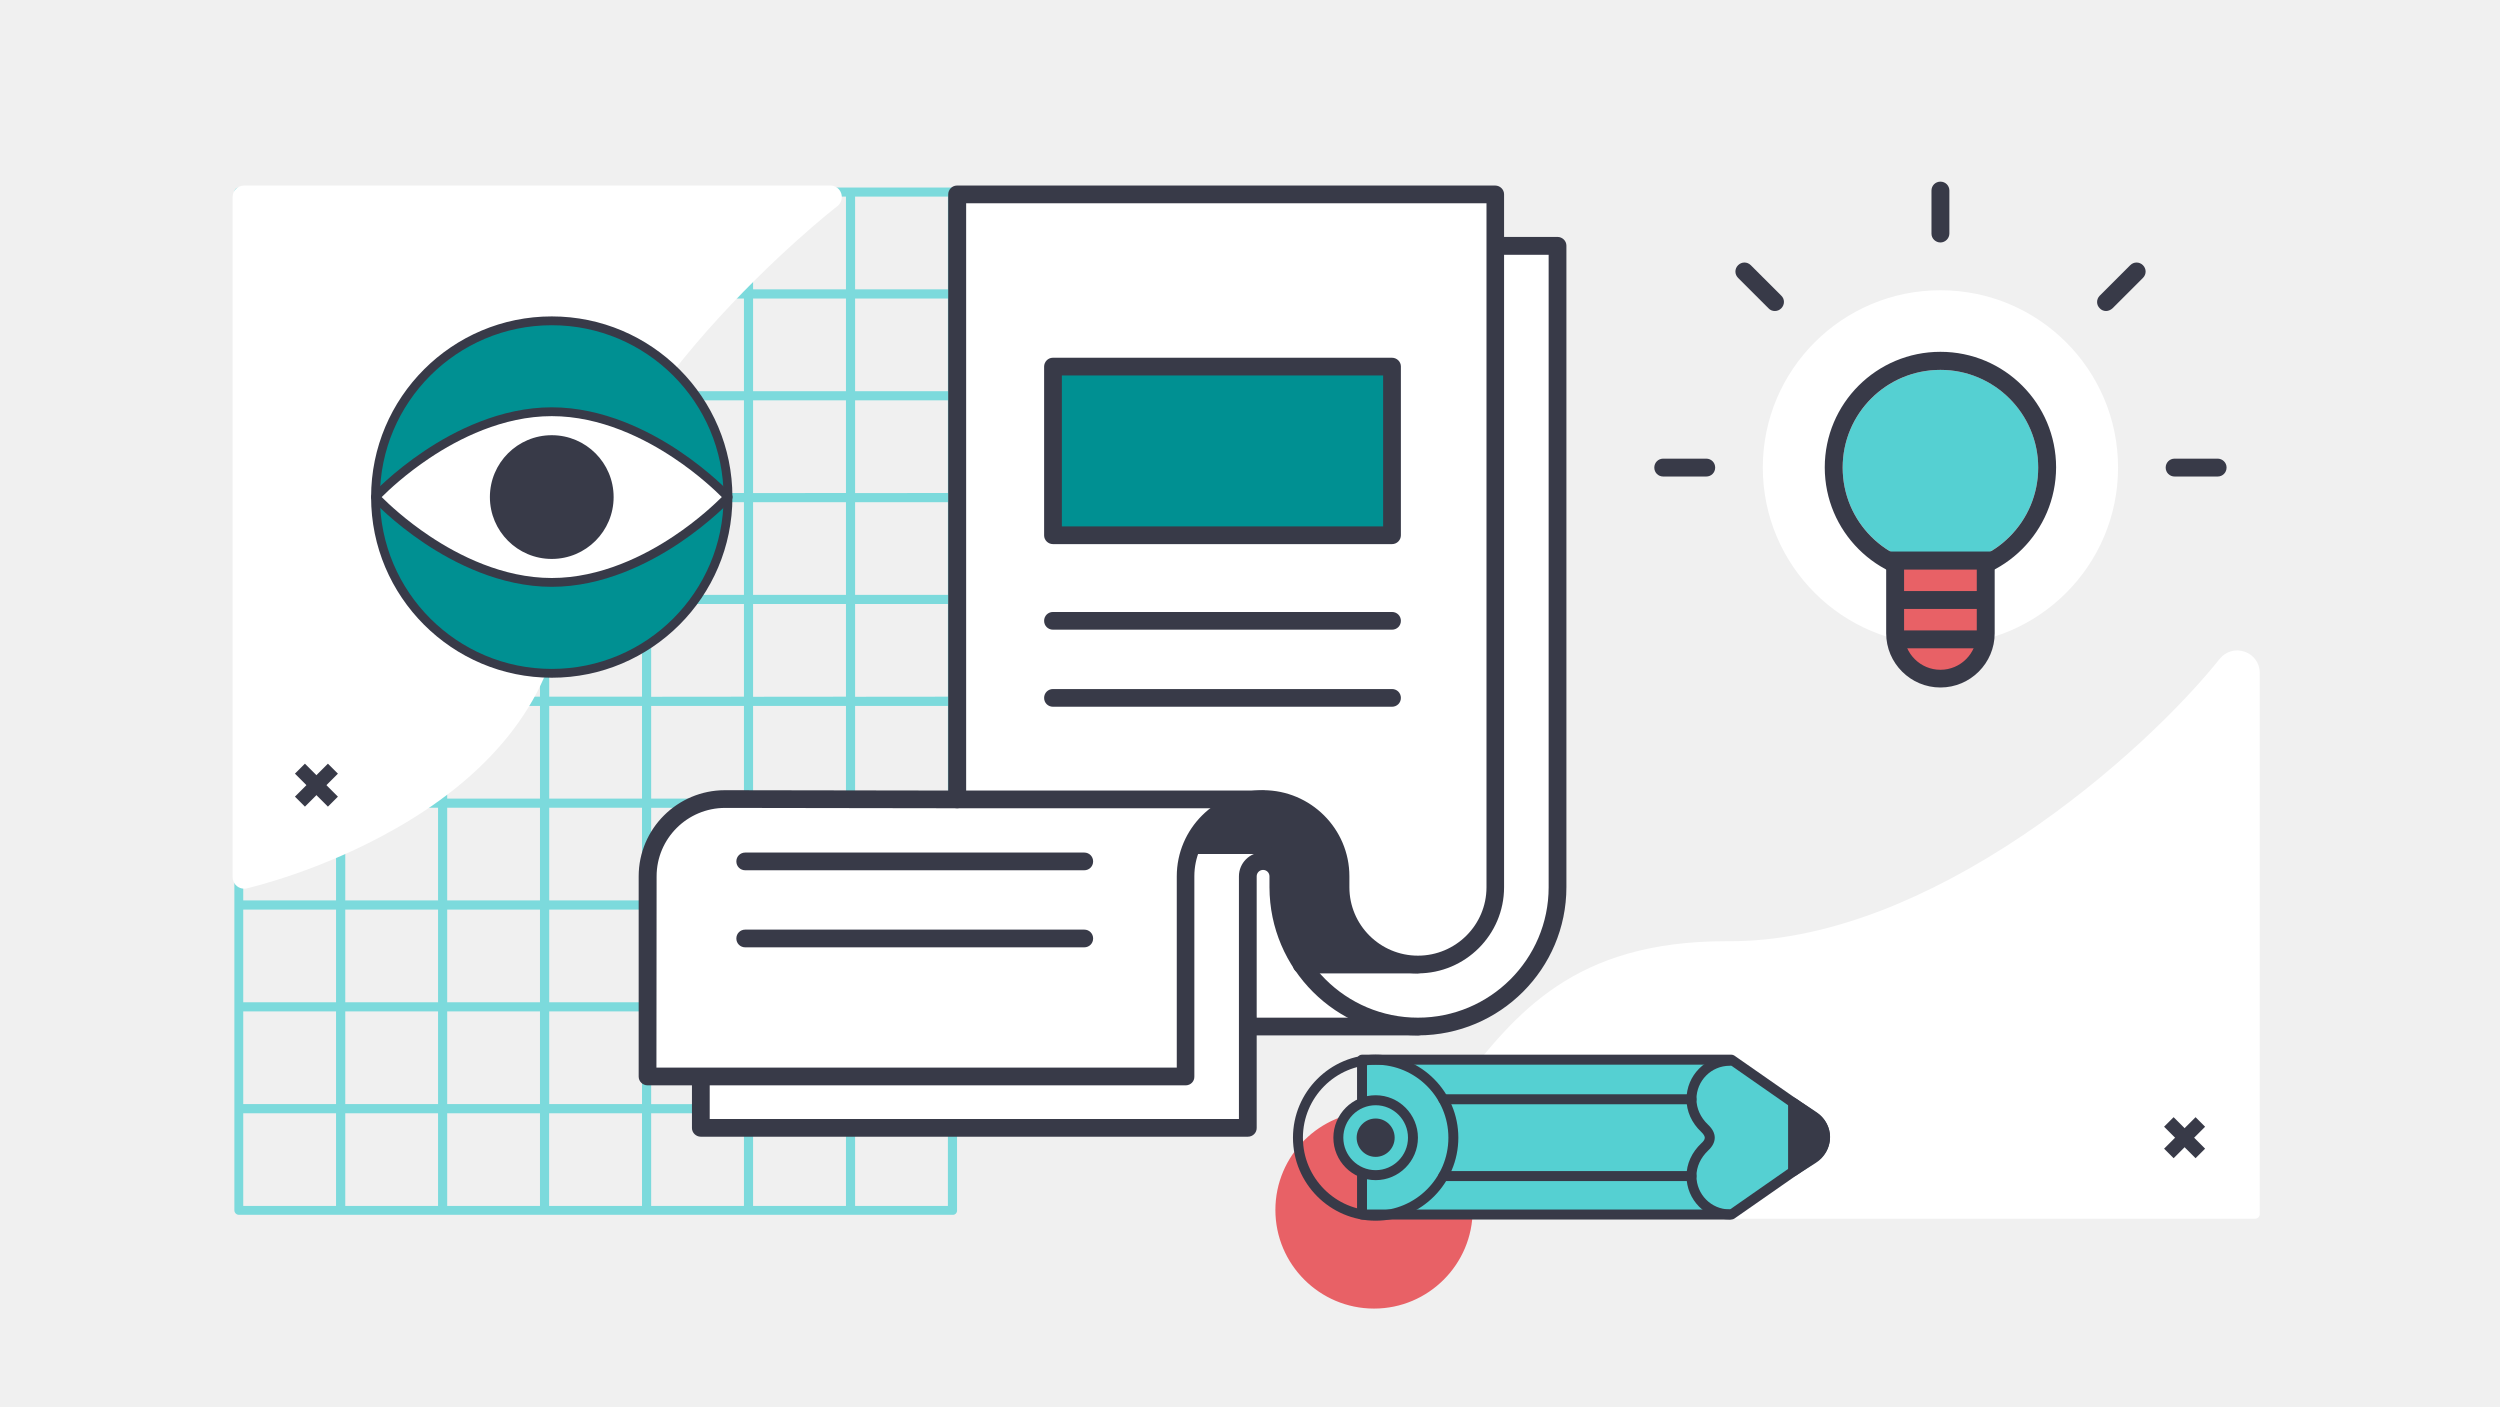
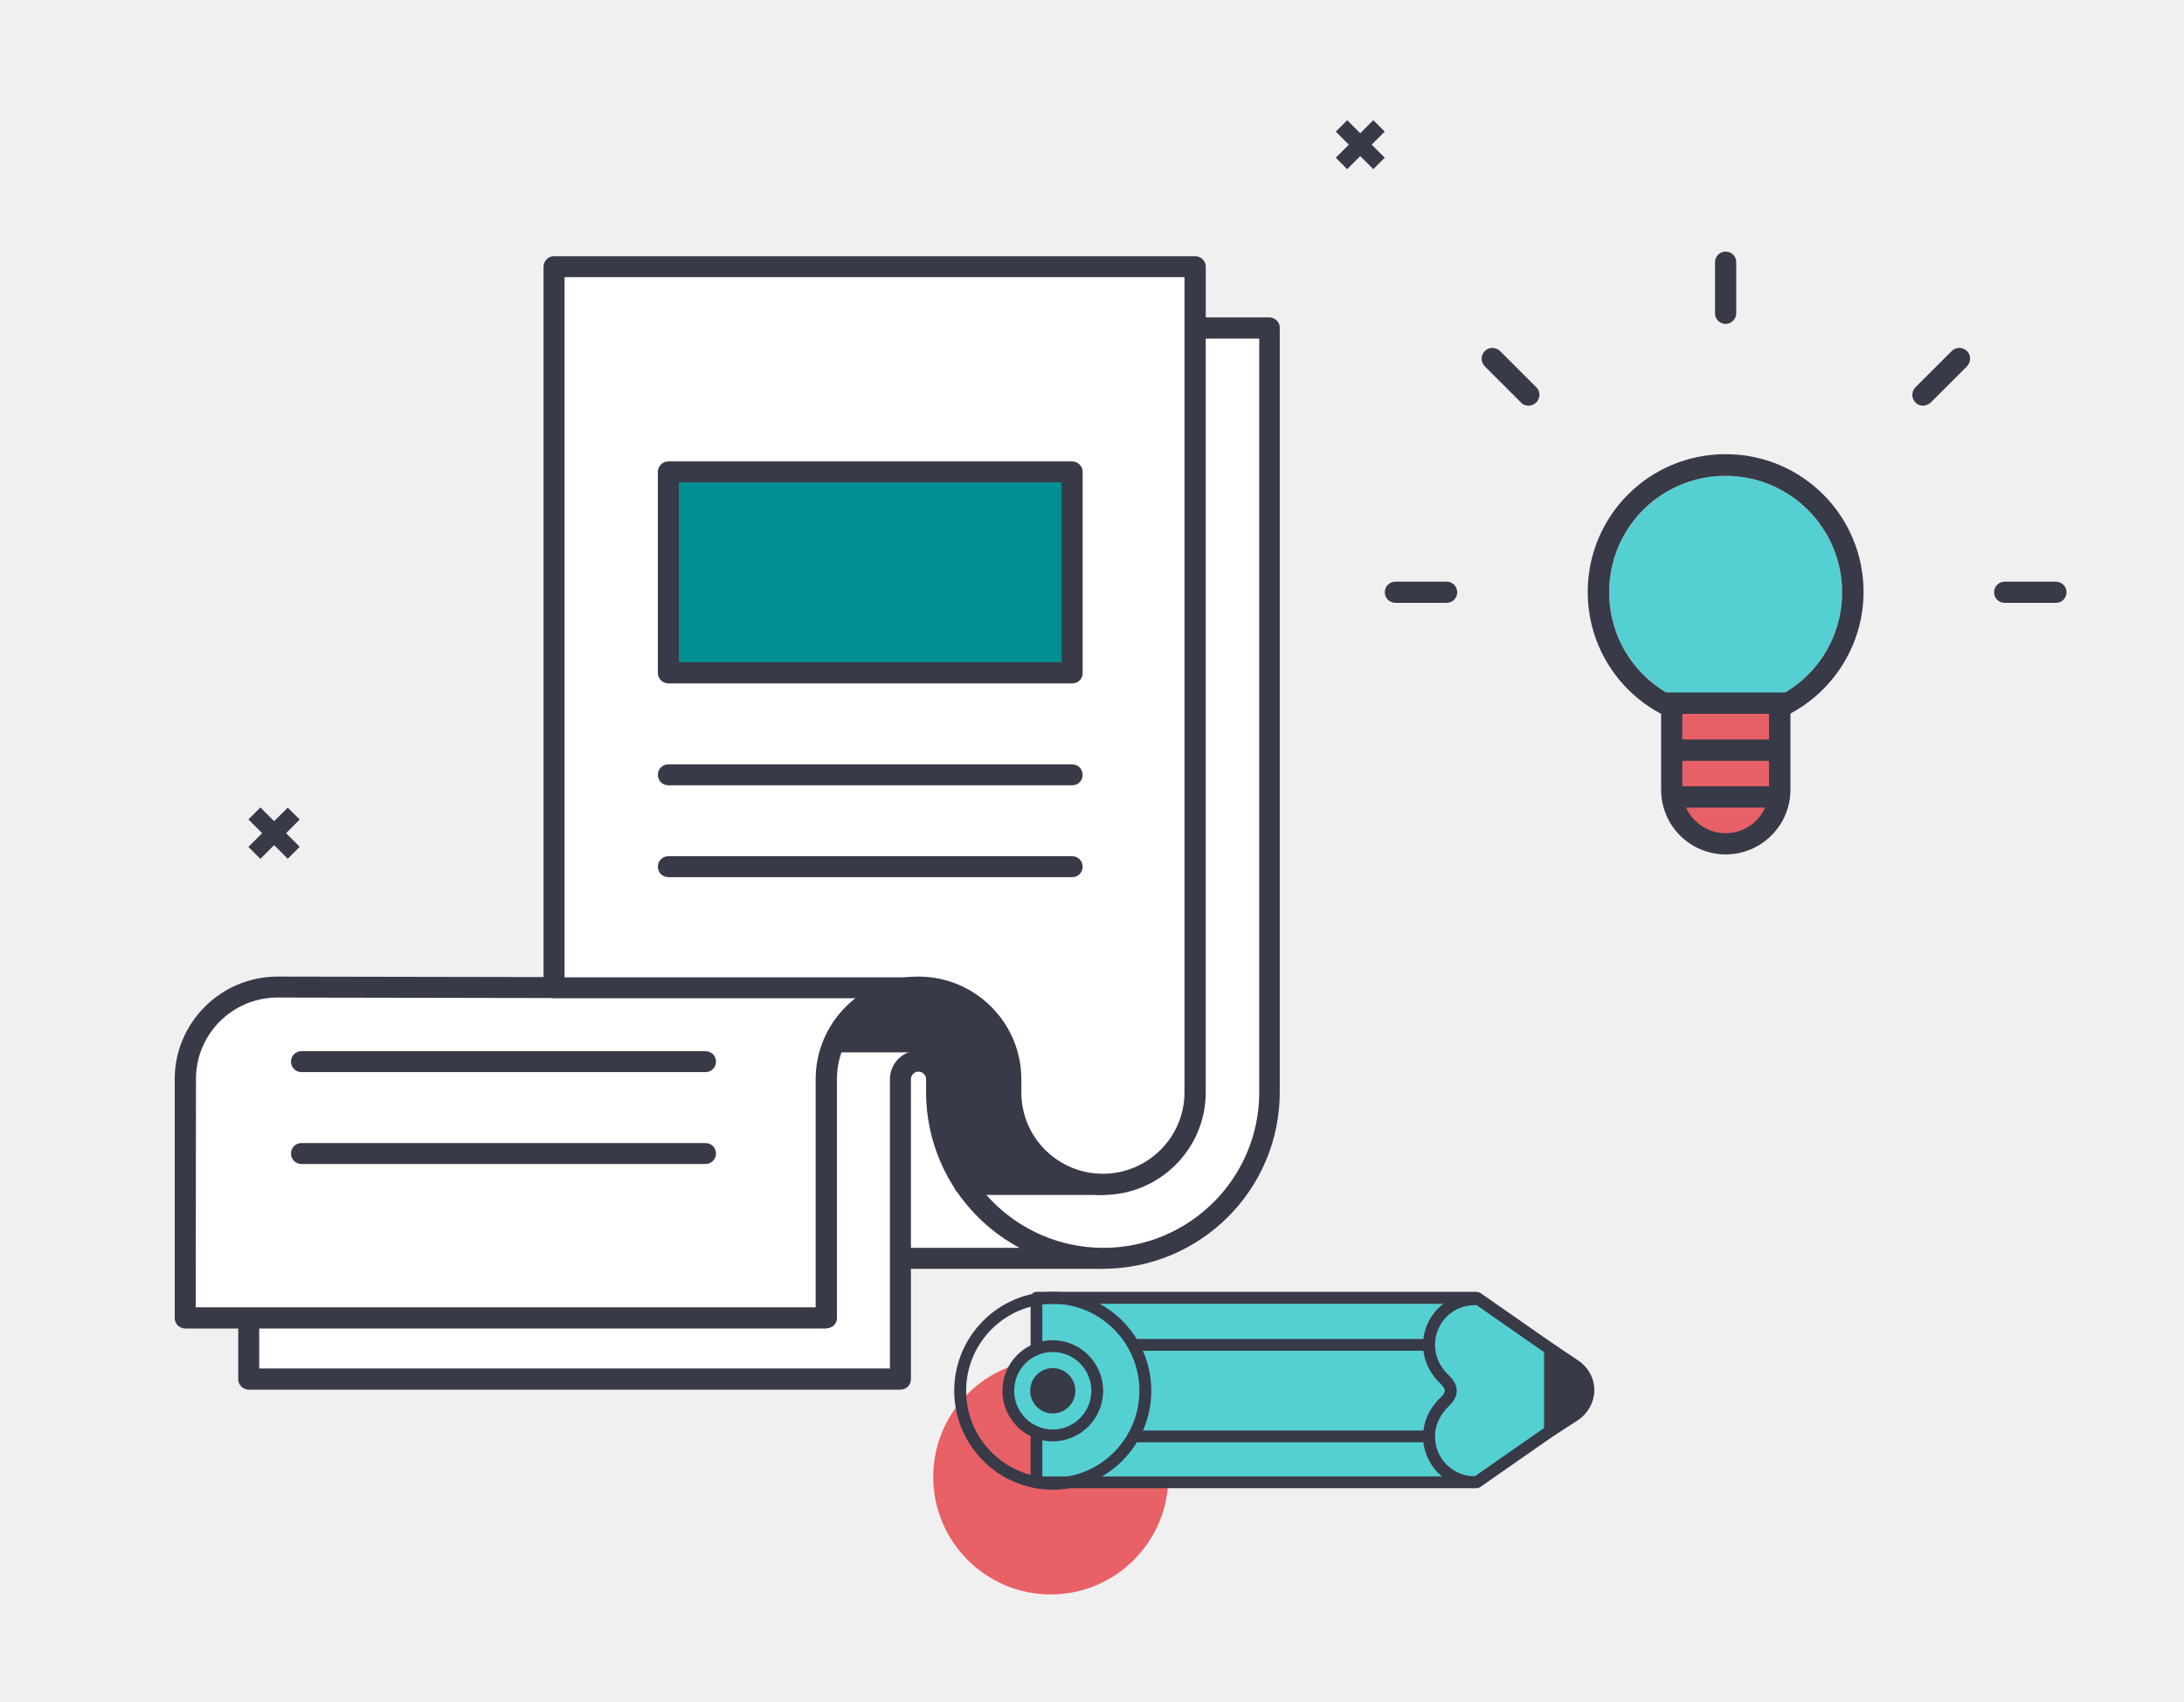
- <svg xmlns="http://www.w3.org/2000/svg" version="1.1" id="Layer_1" x="0px" y="0px" viewBox="0 0 1280 720" style="enable-background:new 0 0 1280 720;" xml:space="preserve">
+ <svg xmlns="http://www.w3.org/2000/svg" version="1.1" id="Layer_1" x="0px" y="0px" viewBox="0 0 813 633.4" style="enable-background:new 0 0 813 633.4;" xml:space="preserve">
  <style type="text/css">
- 	.st0{fill:#7CDADC;}
- 	.st1{fill:#FFFFFF;}
- 	.st2{fill:none;}
- 	.st3{fill:#55D0D2;}
- 	.st4{fill:#383A48;}
- 	.st5{fill:#E86166;}
- 	.st6{fill:#009092;}
+ 	.st0{fill:#55D0D2;}
+ 	.st1{fill:#383A48;}
+ 	.st2{fill:#E86166;}
+ 	.st3{fill:none;}
+ 	.st4{fill:#FFFFFF;}
+ 	.st5{fill:#009092;}
</style>
-   <g transform="translate(42.0 174.0) rotate(90.0 263.0 185.0) scale(0.4674612 0.4680582)">
-     <g transform="translate(-0.0 -0.0)">
-       <path class="st0" d="M1120.5,0H5C2.3,0,0,2.2,0,4.9C0,4.9,0,5,0,5v780.5c0,2.7,2.2,5,4.9,5c0,0,0.1,0,0.1,0h1115.2    c2.7,0,5-2.2,5-4.9c0,0,0-0.1,0-0.1V5c0.3-2.5-1.6-4.7-4.1-5C1120.9,0,1120.7,0,1120.5,0z M1115.5,223.1H1014V121.5h101.5V223.1z     M1115.5,334.6H1014V233.1h101.5V334.6z M1115.5,446.2H1014V344.6h101.5V446.2z M1115.5,557.7H1014V456.2h101.5V557.7z M10,456.2    h101.5v101.5H10V456.2z M10,344.6h101.5v101.5H10V344.6z M10,233.1h101.5v101.5H10V233.1z M121.6,344.6h101.5v101.5H121.6V344.6z     M233.1,344.6h101.5v101.5H233.1V344.6z M344.7,344.6h101.5v101.5H344.7V344.6z M456.2,344.6h101.5v101.5H456.2V344.6z     M567.8,344.6h101.5v101.5H567.8V344.6z M679.3,344.6h101.5v101.5H679.3V344.6z M790.9,344.6h101.5v101.5H790.9L790.9,344.6z     M902.4,344.6h101.5v101.5H902.4L902.4,344.6z M1004,334.6H902.5V233.1H1004L1004,334.6z M892.4,334.6H790.9V233.1h101.5    L892.4,334.6z M780.9,334.6H679.4V233.1h101.5L780.9,334.6z M669.3,334.6H567.8V233.1h101.5V334.6z M557.8,334.6H456.2V233.1    h101.5L557.8,334.6z M446.2,334.6H344.7V233.1h101.5L446.2,334.6z M334.7,334.6H233.1V233.1h101.5L334.7,334.6L334.7,334.6z     M223.1,334.6H121.6V233.1h101.5L223.1,334.6z M121.6,456.2h101.5v101.5H121.6V456.2z M233.1,456.2h101.5v101.5H233.1V456.2z     M344.7,456.2h101.5v101.5H344.7V456.2z M456.2,456.2h101.5v101.5H456.2V456.2z M567.8,456.2h101.5v101.5H567.8V456.2z     M679.3,456.2h101.5v101.5H679.3V456.2z M790.9,456.2h101.5v101.5H790.9L790.9,456.2z M902.4,456.2h101.5v101.5H902.4L902.4,456.2    z M1004,223.1H902.5V121.5H1004V223.1z M892.4,223.1H790.9V121.5h101.5V223.1z M780.9,223.1H679.4V121.5h101.5V223.1z     M669.3,223.1H567.8V121.5h101.5L669.3,223.1z M557.8,223.1H456.2V121.5h101.5L557.8,223.1L557.8,223.1z M446.2,223.1H344.7V121.5    h101.5L446.2,223.1z M334.7,223.1H233.1V121.5h101.5L334.7,223.1L334.7,223.1z M223.1,223.1H121.6V121.5h101.5L223.1,223.1z     M111.6,223.1H10V121.5h101.5v101.6H111.6z M10,567.7h101.5v101.5H10V567.7z M121.6,567.7h101.5v101.5H121.6V567.7z M233.1,567.7    h101.5v101.5H233.1V567.7z M344.7,567.7h101.5v101.5H344.7V567.7z M456.2,567.7h101.5v101.5H456.2V567.7z M567.8,567.7h101.5    v101.5H567.8V567.7z M679.3,567.7h101.5v101.5H679.3V567.7z M790.9,567.7h101.5v101.5H790.9L790.9,567.7z M902.4,567.7h101.5    v101.5H902.4L902.4,567.7z M1014,567.7h101.5v101.5H1014L1014,567.7z M1115.5,111.5H1014V10h101.5V111.5z M1004,111.5H902.5V10    H1004V111.5z M892.4,111.5H790.9V10h101.5V111.5z M780.9,111.5H679.4V10h101.5V111.5z M669.3,111.5H567.8V10h101.5L669.3,111.5z     M557.8,111.5H456.2V10h101.5L557.8,111.5L557.8,111.5z M446.2,111.5H344.7V10h101.5L446.2,111.5z M334.7,111.5H233.1V10h101.5    L334.7,111.5L334.7,111.5z M223.1,111.5H121.6V10h101.5L223.1,111.5z M10,10h101.5v101.5H10V10z M10,679.3h101.5v101.5H10V679.3z     M121.6,679.3h101.5v101.5H121.6V679.3z M233.1,679.3h101.5v101.5H233.1V679.3z M344.7,679.3h101.5v101.5H344.7V679.3z     M456.2,679.3h101.5v101.5H456.2V679.3z M567.8,679.3h101.5v101.5H567.8V679.3z M679.3,679.3h101.5v101.5H679.3V679.3z     M790.9,679.3h101.5v101.5H790.9L790.9,679.3z M902.4,679.3h101.5v101.5H902.4L902.4,679.3z M1115.5,780.8H1014V679.3h101.5V780.8    z" />
-     </g>
-   </g>
-   <g transform="translate(660.0 333.0) rotate(0.0 248.5 145.5) scale(0.4899931 0.4893223)">
-     <g transform="translate(-0.0 -0.0)">
-       <g>
-         <path class="st1" d="M1009.3,23.5v566.2H5c205-47,172.5-282,454.2-280.5C674.7,310.3,898.4,109.8,976.3,12     C987.3-1.7,1009.3,6,1009.3,23.5z" />
-         <path class="st1" d="M1009.3,594.7H5c-2.5,0-4.7-1.9-5-4.4s1.4-4.9,3.9-5.4c87.5-20.1,130.2-74.1,175.4-131.4     c57.9-73.4,117.8-149.2,277.3-149.2c0.9,0,1.8,0,2.7,0c49.7,0.3,103.2-10.5,158.9-31.9c48.3-18.6,98.2-45.1,148.4-78.8     C859.7,131,934,57.1,972.4,8.9C978.8,1,989.1-2,998.6,1.4c9.5,3.3,15.7,12,15.7,22.2v566.2     C1014.3,592.5,1012.1,594.7,1009.3,594.7z M39.2,584.7h965.1V23.5c0-7-4.6-11.2-9-12.7s-10.6-1.2-15.1,4.3     c-38.9,48.8-113.9,123.5-208.1,186.7c-50.8,34.1-101.4,61-150.4,79.8c-56.9,21.9-111.6,32.8-162.6,32.6     c-70.3-0.4-126.9,14.3-173.1,44.9c-41.2,27.3-70.6,64.5-99,100.5C148.5,508.5,108.9,558.8,39.2,584.7z" />
-       </g>
-     </g>
-   </g>
-   <rect x="119" y="95" class="st2" width="312" height="360" />
-   <g transform="translate(-0.0 -0.0)">
-     <g>
-       <path class="st1" d="M124.9,100.9h300.2c0,0-132.1,102.2-142.7,208.4c-10.6,106.2-157.6,139.8-157.6,139.8V100.9z" />
-       <path class="st1" d="M124.9,455c-1.3,0-2.6-0.5-3.6-1.3c-1.4-1.1-2.2-2.8-2.2-4.6V100.9c0-3.3,2.6-5.9,5.9-5.9h300.2    c2.5,0,4.7,1.6,5.5,4c0.8,2.3,0,5.1-2,6.6c-0.4,0.2-33,25.7-66.7,63.8c-30.7,34.8-68.4,87.3-73.7,140.6    c-4.5,45.4-34.1,84.9-85.7,114.2c-38.3,21.9-74.9,30.3-76.4,30.7C125.7,455,125.4,455,124.9,455z M130.8,106.7v334.7    c12.5-3.5,39.2-12.2,66.3-27.7c48.6-27.7,75.4-63.1,79.6-105c4.5-45.4,30.3-94.9,76.8-147.3c21.6-24.4,42.6-43.6,55.4-54.6    C408.9,106.7,130.8,106.7,130.8,106.7z" />
-     </g>
-   </g>
  <g transform="translate(847.0 93.0) rotate(0.0 146.5 129.5) scale(0.916771 0.9161655)">
    <g transform="translate(-0.0 -0.0)">
-       <ellipse class="st1" cx="159.8" cy="159.8" rx="99.2" ry="99.1" />
-       <ellipse class="st3" cx="159.8" cy="159.8" rx="54.6" ry="54.6" />
-       <path class="st4" d="M159.8,224.3c-35.7,0-64.6-28.9-64.6-64.6c0-35.7,28.9-64.6,64.6-64.6c35.7,0,64.6,28.9,64.6,64.6v0    C224.3,195.4,195.5,224.2,159.8,224.3z M159.8,105.2c-30.2,0-54.6,24.4-54.6,54.6s24.4,54.6,54.6,54.6s54.6-24.4,54.6-54.6l0,0    C214.4,129.7,189.9,105.2,159.8,105.2z" />
-       <path class="st5" d="M159.8,277.7L159.8,277.7c-14,0-25.3-11.3-25.3-25.2c0,0,0,0,0-0.1v-40.7h50.6v40.7    C185.1,266.4,173.8,277.7,159.8,277.7z" />
-       <path class="st4" d="M159.8,282.7c-16.7,0-30.3-13.6-30.3-30.3v-45.7h60.6v45.7C190.1,269.1,176.5,282.7,159.8,282.7z     M139.5,216.8v35.7c0,11.2,9.1,20.3,20.3,20.3s20.3-9.1,20.3-20.3l0,0v-35.7L139.5,216.8z" />
-       <rect x="134.5" y="228.8" class="st4" width="50.6" height="10" />
-       <rect x="134.5" y="250.8" class="st4" width="50.6" height="10" />
-       <path class="st4" d="M159.8,34c-2.7,0-5-2.2-5-4.9c0,0,0-0.1,0-0.1V5c0-2.8,2.2-5,5-5s5,2.2,5,5v24C164.8,31.7,162.5,34,159.8,34z    " />
-       <line class="st2" x1="269.2" y1="50.3" x2="252.3" y2="67.3" />
-       <path class="st4" d="M252.3,72.3c-1.3,0-2.6-0.5-3.5-1.5c-2-1.9-2-5-0.1-7c0,0,0.1-0.1,0.1-0.1l17-17c2-2,5.1-2,7.1,0    c2,2,2,5.1,0,7.1l-17,17C254.9,71.7,253.6,72.3,252.3,72.3z" />
-       <path class="st4" d="M314.6,164.8h-24c-2.8,0-5-2.2-5-5s2.2-5,5-5h24c2.7,0,5,2.2,5,4.9c0,0,0,0.1,0,0.1    C319.6,162.6,317.4,164.8,314.6,164.8z" />
-       <line class="st2" x1="50.3" y1="50.3" x2="67.3" y2="67.3" />
-       <path class="st4" d="M67.3,72.3c-1.3,0-2.6-0.5-3.5-1.5l-17-17c-2-2-2-5.1,0-7.1c2-2,5.1-2,7.1,0l17,17c2,1.9,2,5,0.1,7    c0,0-0.1,0.1-0.1,0.1C69.9,71.8,68.7,72.3,67.3,72.3z" />
-       <path class="st4" d="M29,164.8H5c-2.8,0-5-2.2-5-5s2.2-5,5-5h24c2.8,0,5,2.2,5,5S31.8,164.8,29,164.8z" />
-     </g>
-   </g>
-   <g transform="translate(190.0 162.0) rotate(0.0 92.5 92.5) scale(0.4518808 0.4518808)">
-     <g transform="translate(-0.0 -0.0)">
-       <g id="Layer_1_1_-i5">
-         <g>
-           <g>
-             <circle class="st6" cx="204.7" cy="204.7" r="199.7" />
-             <path class="st4" d="M204.7,409.4C91.8,409.4,0,317.6,0,204.7S91.8,0,204.7,0s204.7,91.8,204.7,204.7S317.6,409.4,204.7,409.4z        M204.7,10C97.3,10,10,97.3,10,204.7s87.3,194.7,194.7,194.7s194.7-87.3,194.7-194.7S312.1,10,204.7,10z" />
-           </g>
-           <g>
-             <path class="st1" d="M404.4,204.7c0,0-89.4,96.7-199.7,96.7S5,204.7,5,204.7S94.4,108,204.7,108S404.4,204.7,404.4,204.7z" />
-             <path class="st4" d="M204.7,306.4c-58.2,0-110.4-26.8-144-49.2C24.5,233,2.3,209.1,1.3,208.1c-1.8-1.9-1.8-4.9,0-6.8       c0.9-1,23.2-24.9,59.4-49.1c33.5-22.4,85.8-49.2,144-49.2s110.4,26.8,144,49.2c36.2,24.2,58.4,48.1,59.4,49.1       c1.8,1.9,1.8,4.9,0,6.8c-0.9,1-23.2,24.9-59.4,49.1C315.1,279.6,262.9,306.4,204.7,306.4z M12,204.7c7.4,7.4,27,26,54.5,44.3       c32.3,21.6,82.6,47.4,138.2,47.4s105.9-25.8,138.2-47.4c27.5-18.3,47-36.9,54.5-44.3c-7.4-7.4-27-26-54.5-44.3       c-32.3-21.6-82.6-47.4-138.2-47.4S98.8,138.8,66.5,160.4C39,178.7,19.4,197.3,12,204.7z" />
-           </g>
-           <g>
-             <circle class="st4" cx="204.7" cy="204.7" r="65.1" />
-             <path class="st4" d="M204.7,274.8c-38.7,0-70.1-31.4-70.1-70.1s31.4-70.1,70.1-70.1s70.1,31.4,70.1,70.1       S243.4,274.8,204.7,274.8z M204.7,144.6c-33.1,0-60.1,27-60.1,60.1s27,60.1,60.1,60.1s60.1-27,60.1-60.1       C264.8,171.6,237.8,144.6,204.7,144.6z" />
-           </g>
-         </g>
-       </g>
-       <g id="Isolation_Mode-i5">
- 		</g>
+       <ellipse class="st0" cx="-223.2" cy="139.1" rx="47.3" ry="47.3" />
+       <path class="st1" d="M-223.2,195c-30.9,0-56-25-56-56s25-56,56-56s56,25,56,56l0,0C-167.3,169.9-192.3,194.9-223.2,195z     M-223.2,91.8c-26.2,0-47.3,21.1-47.3,47.3s21.1,47.3,47.3,47.3s47.3-21.1,47.3-47.3l0,0C-175.9,113-197.1,91.8-223.2,91.8z" />
+       <path class="st2" d="M-223.2,241.2L-223.2,241.2c-12.1,0-21.9-9.8-21.9-21.8c0,0,0,0,0-0.1V184h43.8v35.3    C-201.3,231.4-211.1,241.2-223.2,241.2z" />
+       <path class="st1" d="M-223.2,245.6c-14.5,0-26.2-11.8-26.2-26.2v-39.6h52.5v39.6C-196.9,233.8-208.7,245.6-223.2,245.6z     M-240.8,188.5v30.9c0,9.7,7.9,17.6,17.6,17.6c9.7,0,17.6-7.9,17.6-17.6l0,0v-30.9L-240.8,188.5z" />
+       <rect x="-245.1" y="198.9" class="st1" width="43.8" height="8.7" />
+       <rect x="-245.1" y="217.9" class="st1" width="43.8" height="8.7" />
+       <path class="st1" d="M-223.2,30.1c-2.3,0-4.3-1.9-4.3-4.2v-0.1V5c0-2.4,1.9-4.3,4.3-4.3c2.4,0,4.3,1.9,4.3,4.3v20.8    C-218.9,28.1-220.9,30.1-223.2,30.1z" />
+       <line class="st3" x1="-128.4" y1="44.2" x2="-143.1" y2="59" />
+       <path class="st1" d="M-143.1,63.3c-1.1,0-2.3-0.4-3-1.3c-1.7-1.6-1.7-4.3-0.1-6.1l0.1-0.1l14.7-14.7c1.7-1.7,4.4-1.7,6.2,0    c1.7,1.7,1.7,4.4,0,6.2L-139.9,62C-140.8,62.8-141.9,63.3-143.1,63.3z" />
+       <path class="st1" d="M-89.1,143.4h-20.8c-2.4,0-4.3-1.9-4.3-4.3s1.9-4.3,4.3-4.3h20.8c2.3,0,4.3,1.9,4.3,4.2v0.1    C-84.8,141.5-86.7,143.4-89.1,143.4z" />
+       <line class="st3" x1="-318.1" y1="44.2" x2="-303.3" y2="59" />
+       <path class="st1" d="M-303.3,63.3c-1.1,0-2.3-0.4-3-1.3l-14.7-14.7c-1.7-1.7-1.7-4.4,0-6.2c1.7-1.7,4.4-1.7,6.2,0l14.7,14.7    c1.7,1.6,1.7,4.3,0.1,6.1l-0.1,0.1C-301.1,62.9-302.1,63.3-303.3,63.3z" />
+       <path class="st1" d="M-336.5,143.4h-20.8c-2.4,0-4.3-1.9-4.3-4.3s1.9-4.3,4.3-4.3h20.8c2.4,0,4.3,1.9,4.3,4.3    S-334.1,143.4-336.5,143.4z" />
    </g>
  </g>
  <g transform="translate(653.0 569.0) rotate(0.0 50.5 50.5) scale(0.3791121 0.3791121)">
    <g transform="translate(-0.0 -0.0)">
      <g id="Layer_2-i6">
        <g id="circle_2-i6">
-           <circle class="st5" cx="133.2" cy="133.2" r="128.2" />
-           <path class="st5" d="M133.2,266.4C59.8,266.4,0,206.7,0,133.2S59.8,0,133.2,0s133.2,59.8,133.2,133.2S206.7,266.4,133.2,266.4z       M133.2,10C65.2,10,10,65.2,10,133.2s55.2,123.2,123.2,123.2s123.2-55.2,123.2-123.2l0,0C256.3,65.2,201.2,10.1,133.2,10z" />
+           <circle class="st2" cx="-690.7" cy="-50.9" r="111.1" />
+           <path class="st2" d="M-690.7,64.5c-63.6,0-115.4-51.7-115.4-115.4s51.8-115.4,115.4-115.4s115.4,51.8,115.4,115.4      S-627,64.5-690.7,64.5z M-690.7-157.6c-58.9,0-106.7,47.8-106.7,106.7s47.8,106.7,106.7,106.7C-631.8,55.8-584,8-584-50.9l0,0      C-584-109.8-631.8-157.6-690.7-157.6z" />
        </g>
      </g>
    </g>
  </g>
  <g transform="translate(151.0 391.0) rotate(0.0 11.0 11.0) scale(0.7236842 0.7236842)">
    <g transform="translate(-0.0 -0.0)">
      <g id="Layer_1_1_-i7">
        <g>
          <g>
-             <rect x="-1.3" y="10.2" transform="matrix(0.7071 -0.7072 0.7072 0.7071 -6.2841 15.2024)" class="st4" width="33" height="10" />
+             <rect x="-82" y="-116.1" transform="matrix(0.7071 -0.7072 0.7072 0.7071 59.2141 -80.6018)" class="st1" width="28.6" height="8.7" />
          </g>
          <g>
-             <rect x="10.2" y="-1.3" transform="matrix(0.7071 -0.7071 0.7071 0.7071 -6.2849 15.2)" class="st4" width="10" height="33" />
+             <rect x="-72" y="-126.1" transform="matrix(0.7071 -0.7071 0.7071 0.7071 59.2118 -80.5945)" class="st1" width="8.7" height="28.6" />
          </g>
        </g>
      </g>
      <g id="Isolation_Mode-i7">
		</g>
    </g>
  </g>
  <g transform="translate(1108.0 572.0) rotate(0.0 10.5 10.5) scale(0.6907895 0.6907895)">
    <g transform="translate(-0.0 -0.0)">
      <g id="Layer_1_1_-i8">
        <g>
          <g>
-             <rect x="-1.3" y="10.2" transform="matrix(0.7071 -0.7072 0.7072 0.7071 -6.2841 15.2024)" class="st4" width="33" height="10" />
+             <rect x="-885.2" y="-754.4" transform="matrix(0.7071 -0.7072 0.7072 0.7071 275.2913 -835.6161)" class="st1" width="28.6" height="8.7" />
          </g>
          <g>
-             <rect x="10.2" y="-1.3" transform="matrix(0.7071 -0.7071 0.7071 0.7071 -6.2849 15.2)" class="st4" width="10" height="33" />
+             <rect x="-875.3" y="-764.4" transform="matrix(0.7071 -0.7071 0.7071 0.7071 275.2973 -835.5367)" class="st1" width="8.7" height="28.6" />
          </g>
        </g>
      </g>
      <g id="Isolation_Mode-i8">
		</g>
    </g>
  </g>
  <g transform="translate(327.0 95.0) rotate(0.0 237.5 243.5) scale(0.9092649 0.907059)">
    <g transform="translate(-0.0 -0.0)">
-       <polygon class="st1" points="438.7,474.7 343,474.7 336.2,376.9 370.2,371.5   " />
-       <path class="st4" d="M438.7,479.7H343c-2.6,0-4.8-2.1-5-4.7l-6.8-97.8c-0.2-2.6,1.6-4.9,4.2-5.3l34-5.3c1.9-0.3,3.9,0.5,4.9,2.2    L442.8,472c1,1.5,1.1,3.5,0.2,5.1C442.2,478.7,440.5,479.8,438.7,479.7z M347.7,469.7h81.7L367.8,377l-26.3,4.1L347.7,469.7z" />
-       <path class="st1" d="M517.3,34.1v362.1c0,43.4-35.2,78.6-78.6,78.6s-78.6-35.2-78.6-78.6l0,0V390c0-4.7-3.9-8.6-8.6-8.6    s-8.6,3.9-8.6,8.6v142h-308v-53.9l238-88.2c0-43.4,35.2-78.6,78.6-78.6c43.4,0,78.5,35.2,78.6,78.6v6.2c0,4.7,3.9,8.6,8.6,8.6    s8.6-3.9,8.6-8.6v-362H517.3z" />
-       <path class="st4" d="M343,536.9H35c-2.7,0-5-2.2-5-4.9c0,0,0-0.1,0-0.1V478c0-2.1,1.3-4,3.3-4.7l234.8-87c1.9-46.1,40.9-82,87-80    c44.8,1.9,80.1,38.7,80.1,83.5v6.2c0,2,1.6,3.6,3.6,3.6s3.6-1.6,3.6-3.6V34c0-2.7,2.2-5,4.9-5c0,0,0.1,0,0.1,0h70    c2.7,0,5,2.2,5,4.9c0,0,0,0.1,0,0.1v362c0,46.2-37.4,83.6-83.5,83.7c-46.2,0-83.6-37.4-83.7-83.6v-6.2c0-2-1.6-3.6-3.6-3.6    s-3.6,1.6-3.6,3.6V532C348,534.7,345.8,536.9,343,536.9C343,536.9,343,536.9,343,536.9z M40,526.9h298v-137    c0-7.5,6.1-13.6,13.6-13.6s13.6,6.1,13.6,13.6v6.2c0,40.6,33,73.6,73.6,73.6s73.6-33,73.6-73.6v-357h-60v357    c0,7.5-6.1,13.6-13.6,13.6s-13.6-6.1-13.6-13.6l0,0v-6.2c0-40.6-33-73.6-73.6-73.6s-73.6,33-73.6,73.6c0,2.1-1.3,4-3.3,4.7    L40,481.6V526.9z" />
-       <polyline class="st4" points="351.6,372.3 308.8,372.3 302.4,375.2 321.4,328.2 393.4,328.2 438.7,439.7 373.4,439.7   " />
-       <path class="st4" d="M438.7,444.7h-65.4c-2.8,0-5-2.2-5-5s2.2-5,5-5h57.9l-41.3-101.5h-65.2l-13.8,34.1h40.6c2.8,0,5,2.2,5,5    s-2.2,5-5,5h-41.7l-5.5,2.5c-2.6,1.1-5.5-0.1-6.6-2.6c-0.5-1.2-0.5-2.6-0.1-3.9l19-47c0.8-1.9,2.6-3.1,4.6-3.1h72    c2,0,3.9,1.2,4.6,3.1l45.4,111.5c0.6,1.6,0.4,3.3-0.5,4.7C441.8,443.9,440.3,444.7,438.7,444.7z" />
-       <path class="st1" d="M179.3,346.5V5h303v391.1c0,24.1-19.5,43.6-43.5,43.6c0,0,0,0-0.1,0l0,0c-24.1,0-43.6-19.5-43.6-43.5    c0,0,0,0,0-0.1v-6.2c0-24.1-19.5-43.6-43.5-43.6c0,0,0,0-0.1,0l0,0c-24.1,0-43.6,19.5-43.6,43.5c0,0,0,0,0,0.1v113H4.9v-113    c0-24.1,19.5-43.6,43.5-43.6c0,0,0,0,0.1,0l0,0L179.3,346.5z" />
-       <path class="st4" d="M308,507.9H5c-2.7,0-5-2.2-5-4.9c0,0,0-0.1,0-0.1v-113c0-26.8,21.8-48.6,48.6-48.6l125.7,0.2V5    c0-2.7,2.2-5,4.9-5c0,0,0.1,0,0.1,0h303c2.7,0,5,2.2,5,4.9c0,0,0,0.1,0,0.1v391.1c0,26.8-21.8,48.6-48.6,48.6    s-48.6-21.8-48.6-48.6v-6.2c0-21.3-17.3-38.6-38.6-38.6s-38.6,17.3-38.6,38.6v113c0.1,2.7-2,4.9-4.7,5    C308.1,507.9,308.1,507.9,308,507.9z M10,497.9h293v-108c0-26.8,21.8-48.6,48.6-48.6s48.6,21.8,48.6,48.6v6.2    c0,21.3,17.3,38.6,38.6,38.6s38.6-17.3,38.6-38.6l0,0V10h-293v336.5c0,1.3-0.5,2.6-1.5,3.5c-0.9,0.9-2.2,1.5-3.5,1.5l0,0    l-130.7-0.2c-21.3,0-38.6,17.3-38.6,38.6L10,497.9L10,497.9z" />
-       <path class="st4" d="M351.6,351.5H179.3c-2.8,0-5-2.2-5-5s2.2-5,5-5h172.3c2.7,0,5,2.2,5,4.9c0,0,0,0.1,0,0.1    C356.6,349.3,354.4,351.5,351.6,351.5z" />
-       <rect x="233.3" y="102.2" class="st6" width="190.9" height="95.2" />
-       <path class="st4" d="M424.2,202.4H233.3c-2.7,0-5-2.2-5-4.9c0,0,0-0.1,0-0.1v-95.2c0-2.7,2.2-5,4.9-5c0,0,0.1,0,0.1,0h190.9    c2.7,0,5,2.2,5,4.9c0,0,0,0.1,0,0.1v95.2C429.2,200.1,427,202.4,424.2,202.4C424.3,202.4,424.2,202.4,424.2,202.4z M238.3,192.4    h180.9v-85.2H238.3L238.3,192.4z" />
-       <path class="st4" d="M424.2,250.7H233.3c-2.8,0-5-2.2-5-5s2.2-5,5-5h190.9c2.8,0,5,2.2,5,5S427,250.7,424.2,250.7z" />
-       <path class="st4" d="M424.2,294.2H233.3c-2.8,0-5-2.2-5-5s2.2-5,5-5h190.9c2.8,0,5,2.2,5,5S427,294.2,424.2,294.2z" />
-       <path class="st4" d="M250.9,386.5H60c-2.8,0-5-2.2-5-5s2.2-5,5-5h190.9c2.8,0,5,2.2,5,5S253.7,386.5,250.9,386.5z" />
-       <path class="st4" d="M250.9,430H60c-2.8,0-5-2.2-5-5s2.2-5,5-5h190.9c2.8,0,5,2.2,5,5S253.7,430,250.9,430z" />
+       <polygon class="st4" points="91.9,411.6 9,411.6 3.1,326.9 32.6,322.2   " />
+       <path class="st1" d="M91.9,415.9H9c-2.3,0-4.2-1.8-4.3-4.1l-5.9-84.7c-0.2-2.3,1.4-4.2,3.6-4.6l29.5-4.6c1.6-0.3,3.4,0.4,4.2,1.9    l59.3,89.4c0.9,1.3,1,3,0.2,4.4C94.9,415.1,93.5,416,91.9,415.9z M13.1,407.3h70.8L30.5,327l-22.8,3.6L13.1,407.3z" />
+       <path class="st4" d="M160,29.9v313.7c0,37.6-30.5,68.1-68.1,68.1s-68.1-30.5-68.1-68.1l0,0v-5.4c0-4.1-3.4-7.5-7.5-7.5    s-7.5,3.4-7.5,7.5v123h-266.8v-46.7l206.2-76.4c0-37.6,30.5-68.1,68.1-68.1s68,30.5,68.1,68.1v5.4c0,4.1,3.4,7.5,7.5,7.5    s7.5-3.4,7.5-7.5V29.9L160,29.9L160,29.9z" />
+       <path class="st1" d="M9,465.5h-266.8c-2.3,0-4.3-1.9-4.3-4.2v-0.1v-46.7c0-1.8,1.1-3.5,2.9-4.1L-55.9,335    c1.6-39.9,35.4-71,75.4-69.3c38.8,1.6,69.4,33.5,69.4,72.3v5.4c0,1.7,1.4,3.1,3.1,3.1c1.7,0,3.1-1.4,3.1-3.1V29.8    c0-2.3,1.9-4.3,4.2-4.3h0.1h60.6c2.3,0,4.3,1.9,4.3,4.2v0.1v313.6c0,40-32.4,72.4-72.3,72.5c-40,0-72.4-32.4-72.5-72.4v-5.4    c0-1.7-1.4-3.1-3.1-3.1s-3.1,1.4-3.1,3.1v123.1C13.3,463.6,11.4,465.5,9,465.5L9,465.5z M-253.5,456.8H4.7V338.1    c0-6.5,5.3-11.8,11.8-11.8s11.8,5.3,11.8,11.8v5.4c0,35.2,28.6,63.8,63.8,63.8s63.8-28.6,63.8-63.8V34.2h-52v309.3    c0,6.5-5.3,11.8-11.8,11.8c-6.5,0-11.8-5.3-11.8-11.8l0,0v-5.4c0-35.2-28.6-63.8-63.8-63.8s-63.8,28.6-63.8,63.8    c0,1.8-1.1,3.5-2.9,4.1l-203.3,75.4V456.8z" />
+       <polyline class="st1" points="16.4,322.9 -20.6,322.9 -26.2,325.4 -9.7,284.7 52.7,284.7 91.9,381.3 35.3,381.3   " />
+       <path class="st1" d="M91.9,385.6H35.2c-2.4,0-4.3-1.9-4.3-4.3s1.9-4.3,4.3-4.3h50.2L49.6,289H-6.9l-12,29.5h35.2    c2.4,0,4.3,1.9,4.3,4.3c0,2.4-1.9,4.3-4.3,4.3h-36.1l-4.8,2.2c-2.3,1-4.8-0.1-5.7-2.3c-0.4-1-0.4-2.3-0.1-3.4l16.5-40.7    c0.7-1.6,2.3-2.7,4-2.7h62.4c1.7,0,3.4,1,4,2.7l39.3,96.6c0.5,1.4,0.3,2.9-0.4,4.1C94.6,384.9,93.3,385.6,91.9,385.6z" />
+       <path class="st4" d="M-132.8,300.5V4.7h262.5v338.8c0,20.9-16.9,37.8-37.7,37.8c0,0,0,0-0.1,0l0,0c-20.9,0-37.8-16.9-37.8-37.7    c0,0,0,0,0-0.1v-5.4c0-20.9-16.9-37.8-37.7-37.8c0,0,0,0-0.1,0l0,0c-20.9,0-37.8,16.9-37.8,37.7c0,0,0,0,0,0.1V436h-262.5v-97.9    c0-20.9,16.9-37.8,37.7-37.8c0,0,0,0,0.1,0l0,0L-132.8,300.5z" />
+       <path class="st1" d="M-21.3,440.4h-262.5c-2.3,0-4.3-1.9-4.3-4.2V436v-97.9c0-23.2,18.9-42.1,42.1-42.1l108.9,0.2V4.7    c0-2.3,1.9-4.3,4.2-4.3h0.1h262.5c2.3,0,4.3,1.9,4.3,4.2v0.1v338.8c0,23.2-18.9,42.1-42.1,42.1s-42.1-18.9-42.1-42.1v-5.4    c0-18.5-15-33.4-33.4-33.4s-33.4,15-33.4,33.4V436c0.1,2.3-1.7,4.2-4.1,4.3C-21.2,440.4-21.2,440.4-21.3,440.4z M-279.5,431.7    h253.8v-93.6c0-23.2,18.9-42.1,42.1-42.1s42.1,18.9,42.1,42.1v5.4c0,18.5,15,33.4,33.4,33.4s33.4-15,33.4-33.4l0,0V9h-253.8v291.5    c0,1.1-0.4,2.3-1.3,3c-0.8,0.8-1.9,1.3-3,1.3l0,0l-113.2-0.2c-18.5,0-33.4,15-33.4,33.4L-279.5,431.7L-279.5,431.7z" />
+       <path class="st1" d="M16.4,304.9h-149.3c-2.4,0-4.3-1.9-4.3-4.3c0-2.4,1.9-4.3,4.3-4.3H16.4c2.3,0,4.3,1.9,4.3,4.2v0.1    C20.8,303,18.9,304.9,16.4,304.9z" />
+       <rect x="-86" y="88.9" class="st5" width="165.4" height="82.5" />
+       <path class="st1" d="M79.3,175.7H-86c-2.3,0-4.3-1.9-4.3-4.2v-0.1V88.9c0-2.3,1.9-4.3,4.2-4.3h0.1H79.3c2.3,0,4.3,1.9,4.3,4.2v0.1    v82.5C83.7,173.7,81.8,175.7,79.3,175.7C79.4,175.7,79.3,175.7,79.3,175.7z M-81.7,167H75V93.2H-81.7V167z" />
+       <path class="st1" d="M79.3,217.5H-86c-2.4,0-4.3-1.9-4.3-4.3s1.9-4.3,4.3-4.3H79.3c2.4,0,4.3,1.9,4.3,4.3S81.8,217.5,79.3,217.5z" />
+       <path class="st1" d="M79.3,255.2H-86c-2.4,0-4.3-1.9-4.3-4.3s1.9-4.3,4.3-4.3H79.3c2.4,0,4.3,1.9,4.3,4.3S81.8,255.2,79.3,255.2z" />
+       <path class="st1" d="M-70.8,335.2h-165.4c-2.4,0-4.3-1.9-4.3-4.3s1.9-4.3,4.3-4.3h165.4c2.4,0,4.3,1.9,4.3,4.3    S-68.4,335.2-70.8,335.2z" />
+       <path class="st1" d="M-70.8,372.9h-165.4c-2.4,0-4.3-1.9-4.3-4.3c0-2.4,1.9-4.3,4.3-4.3h165.4c2.4,0,4.3,1.9,4.3,4.3    C-66.5,371-68.4,372.9-70.8,372.9z" />
    </g>
  </g>
  <g transform="translate(937.0 540.0) rotate(180.0 -137.5 42.5) scale(-0.5094479 0.511432)">
    <g transform="translate(-0.0 -0.0)">
      <g>
        <g>
-           <path class="st3" d="M440.7,161.2H69.4V6.2h371.3l84.1,58.4c13.3,9.3,13.3,29,0,38.2L440.7,161.2z" />
-           <path class="st4" d="M440.7,166.2H69.4c-2.8,0-5-2.2-5-5V6.2c0-2.8,2.2-5,5-5h371.3c1,0,2,0.3,2.9,0.9l84.1,58.4      c7.6,5.3,12.1,14,12.1,23.3c0,9.2-4.6,17.9-12.1,23.1l-84.1,58.4C442.7,165.9,441.7,166.2,440.7,166.2z M74.4,156.2h364.7      l82.8-57.5c5-3.4,7.8-8.9,7.8-14.9c0-6.1-2.8-11.6-7.8-15.1l-82.8-57.5H74.4V156.2z" />
+           <path class="st0" d="M-220.4,277.6h-321.7V143.3h321.7l72.9,50.6c11.5,8.1,11.5,25.1,0,33.1L-220.4,277.6z" />
+           <path class="st1" d="M-220.4,281.9h-321.7c-2.4,0-4.3-1.9-4.3-4.3V143.3c0-2.4,1.9-4.3,4.3-4.3h321.7c0.9,0,1.7,0.3,2.5,0.8      l72.9,50.6c6.6,4.6,10.5,12.1,10.5,20.2c0,8-4,15.5-10.5,20l-72.9,50.6C-218.7,281.6-219.6,281.9-220.4,281.9z M-537.8,273.2      h315.9l71.7-49.8c4.3-2.9,6.8-7.7,6.8-12.9c0-5.3-2.4-10-6.8-13.1l-71.7-49.8h-315.9V273.2z" />
        </g>
        <g>
-           <ellipse class="st3" cx="83.1" cy="83.1" rx="39.8" ry="39.9" />
-           <path class="st4" d="M83.1,166.2C37.3,166.2,0,128.9,0,83.1S37.3,0,83.1,0s83.1,37.3,83.1,83.1S128.9,166.2,83.1,166.2z       M83.1,10C42.8,10,10,42.8,10,83.1s32.8,73.1,73.1,73.1s73.1-32.8,73.1-73.1S123.4,10,83.1,10z" />
+           <ellipse class="st0" cx="-530.2" cy="209.9" rx="34.5" ry="-34.6" />
+           <path class="st1" d="M-530.2,281.9c-39.7,0-72-32.3-72-72s32.3-72,72-72s72,32.3,72,72S-490.5,281.9-530.2,281.9z M-530.2,146.6      c-34.9,0-63.3,28.4-63.3,63.3s28.4,63.3,63.3,63.3s63.3-28.4,63.3-63.3S-495.3,146.6-530.2,146.6z" />
        </g>
        <g>
-           <ellipse class="st4" cx="83.1" cy="83.1" rx="19.1" ry="19.2" />
-           <path class="st4" d="M83.1,125.6c-23.4,0-42.5-19.1-42.5-42.5s19.1-42.5,42.5-42.5s42.5,19.1,42.5,42.5S106.5,125.6,83.1,125.6z       M83.1,50.6c-17.9,0-32.5,14.6-32.5,32.5s14.6,32.5,32.5,32.5s32.5-14.6,32.5-32.5S101,50.6,83.1,50.6z" />
+           <ellipse class="st1" cx="-530.2" cy="209.9" rx="16.5" ry="-16.6" />
+           <path class="st1" d="M-530.2,246.7c-20.3,0-36.8-16.5-36.8-36.8s16.5-36.8,36.8-36.8s36.8,16.5,36.8,36.8      S-510,246.7-530.2,246.7z M-530.2,181.7c-15.5,0-28.2,12.6-28.2,28.2s12.6,28.2,28.2,28.2c15.5,0,28.2-12.6,28.2-28.2      S-514.7,181.7-530.2,181.7z" />
        </g>
        <g>
-           <path class="st4" d="M438.8,165c-23.9,0-43.3-19.5-43.3-43.4c0-12.1,5.2-23.7,14.8-32.7c2.4-2.3,3.6-4.3,3.6-5.9      c0-1.9-1.8-4-3.4-5.4c-9.7-9.1-15-20.7-15-32.9c0-23.9,19.4-43.4,43.3-43.4c2.8,0,5,2.2,5,5s-2.2,5-5,5      c-18.4,0-33.3,15-33.3,33.4c0,9.3,4.2,18.4,11.8,25.6c4.3,4,6.5,8.2,6.6,12.7c0,4.5-2.2,8.9-6.8,13.2      c-7.5,7.1-11.6,16.2-11.6,25.5c0,18.4,14.9,33.4,33.3,33.4c2.8,0,5,2.2,5,5S441.6,165,438.8,165z" />
+           <path class="st1" d="M-222.1,280.9c-20.7,0-37.5-16.9-37.5-37.6c0-10.5,4.5-20.5,12.8-28.3c2.1-2,3.1-3.7,3.1-5.1      c0-1.6-1.6-3.5-2.9-4.7c-8.4-7.9-13-17.9-13-28.5c0-20.7,16.8-37.6,37.5-37.6c2.4,0,4.3,1.9,4.3,4.3s-1.9,4.3-4.3,4.3      c-15.9,0-28.8,13-28.8,28.9c0,8.1,3.6,15.9,10.2,22.2c3.7,3.5,5.6,7.1,5.7,11c0,3.9-1.9,7.7-5.9,11.4c-6.5,6.2-10,14-10,22.1      c0,15.9,12.9,28.9,28.8,28.9c2.4,0,4.3,1.9,4.3,4.3S-219.7,280.9-222.1,280.9z" />
        </g>
        <g>
-           <path class="st4" d="M502.6,49.2v69.1l20.7-13.7c15.3-10.1,15.1-32.6-0.4-42.4L502.6,49.2z" />
-           <path class="st4" d="M502.6,123.3c-0.8,0-1.6-0.2-2.4-0.6c-1.6-0.9-2.6-2.6-2.6-4.4V49.2c0-1.8,1-3.5,2.6-4.4s3.6-0.8,5.1,0.2      l20.3,13c8.7,5.5,14,14.9,14.1,25.2s-5,19.9-13.6,25.5l-20.7,13.7C504.5,123,503.6,123.3,502.6,123.3z M507.6,58.3V109l12.9-8.6      c5.8-3.8,9.2-10.2,9.1-17.1c-0.1-6.9-3.6-13.2-9.4-16.9L507.6,58.3z" />
+           <path class="st1" d="M-166.8,180.5v59.9l17.9-11.9c13.3-8.7,13.1-28.2-0.3-36.7L-166.8,180.5z" />
+           <path class="st1" d="M-166.8,244.7c-0.7,0-1.4-0.2-2.1-0.5c-1.4-0.8-2.3-2.3-2.3-3.8v-59.9c0-1.6,0.9-3,2.3-3.8      c1.4-0.8,3.1-0.7,4.4,0.2l17.6,11.3c7.5,4.8,12.1,12.9,12.2,21.8s-4.3,17.2-11.8,22.1l-17.9,11.9      C-165.2,244.5-165.9,244.7-166.8,244.7z M-162.5,188.4v43.9l11.2-7.5c5-3.3,8-8.8,7.9-14.8c-0.1-6-3.1-11.4-8.1-14.6      L-162.5,188.4z" />
        </g>
        <g>
-           <path class="st4" d="M400.5,49.7H151.1c-2.8,0-5-2.2-5-5s2.2-5,5-5h249.4c2.8,0,5,2.2,5,5S403.3,49.7,400.5,49.7z" />
+           <path class="st1" d="M-255.3,181h-216.1c-2.4,0-4.3-1.9-4.3-4.3s1.9-4.3,4.3-4.3h216.1c2.4,0,4.3,1.9,4.3,4.3      S-252.8,181-255.3,181z" />
        </g>
        <g>
-           <path class="st4" d="M400.5,126.6H151.1c-2.8,0-5-2.2-5-5s2.2-5,5-5h249.4c2.8,0,5,2.2,5,5S403.3,126.6,400.5,126.6z" />
+           <path class="st1" d="M-255.3,247.6h-216.1c-2.4,0-4.3-1.9-4.3-4.3s1.9-4.3,4.3-4.3h216.1c2.4,0,4.3,1.9,4.3,4.3      S-252.8,247.6-255.3,247.6z" />
        </g>
      </g>
    </g>
  </g>
</svg>
